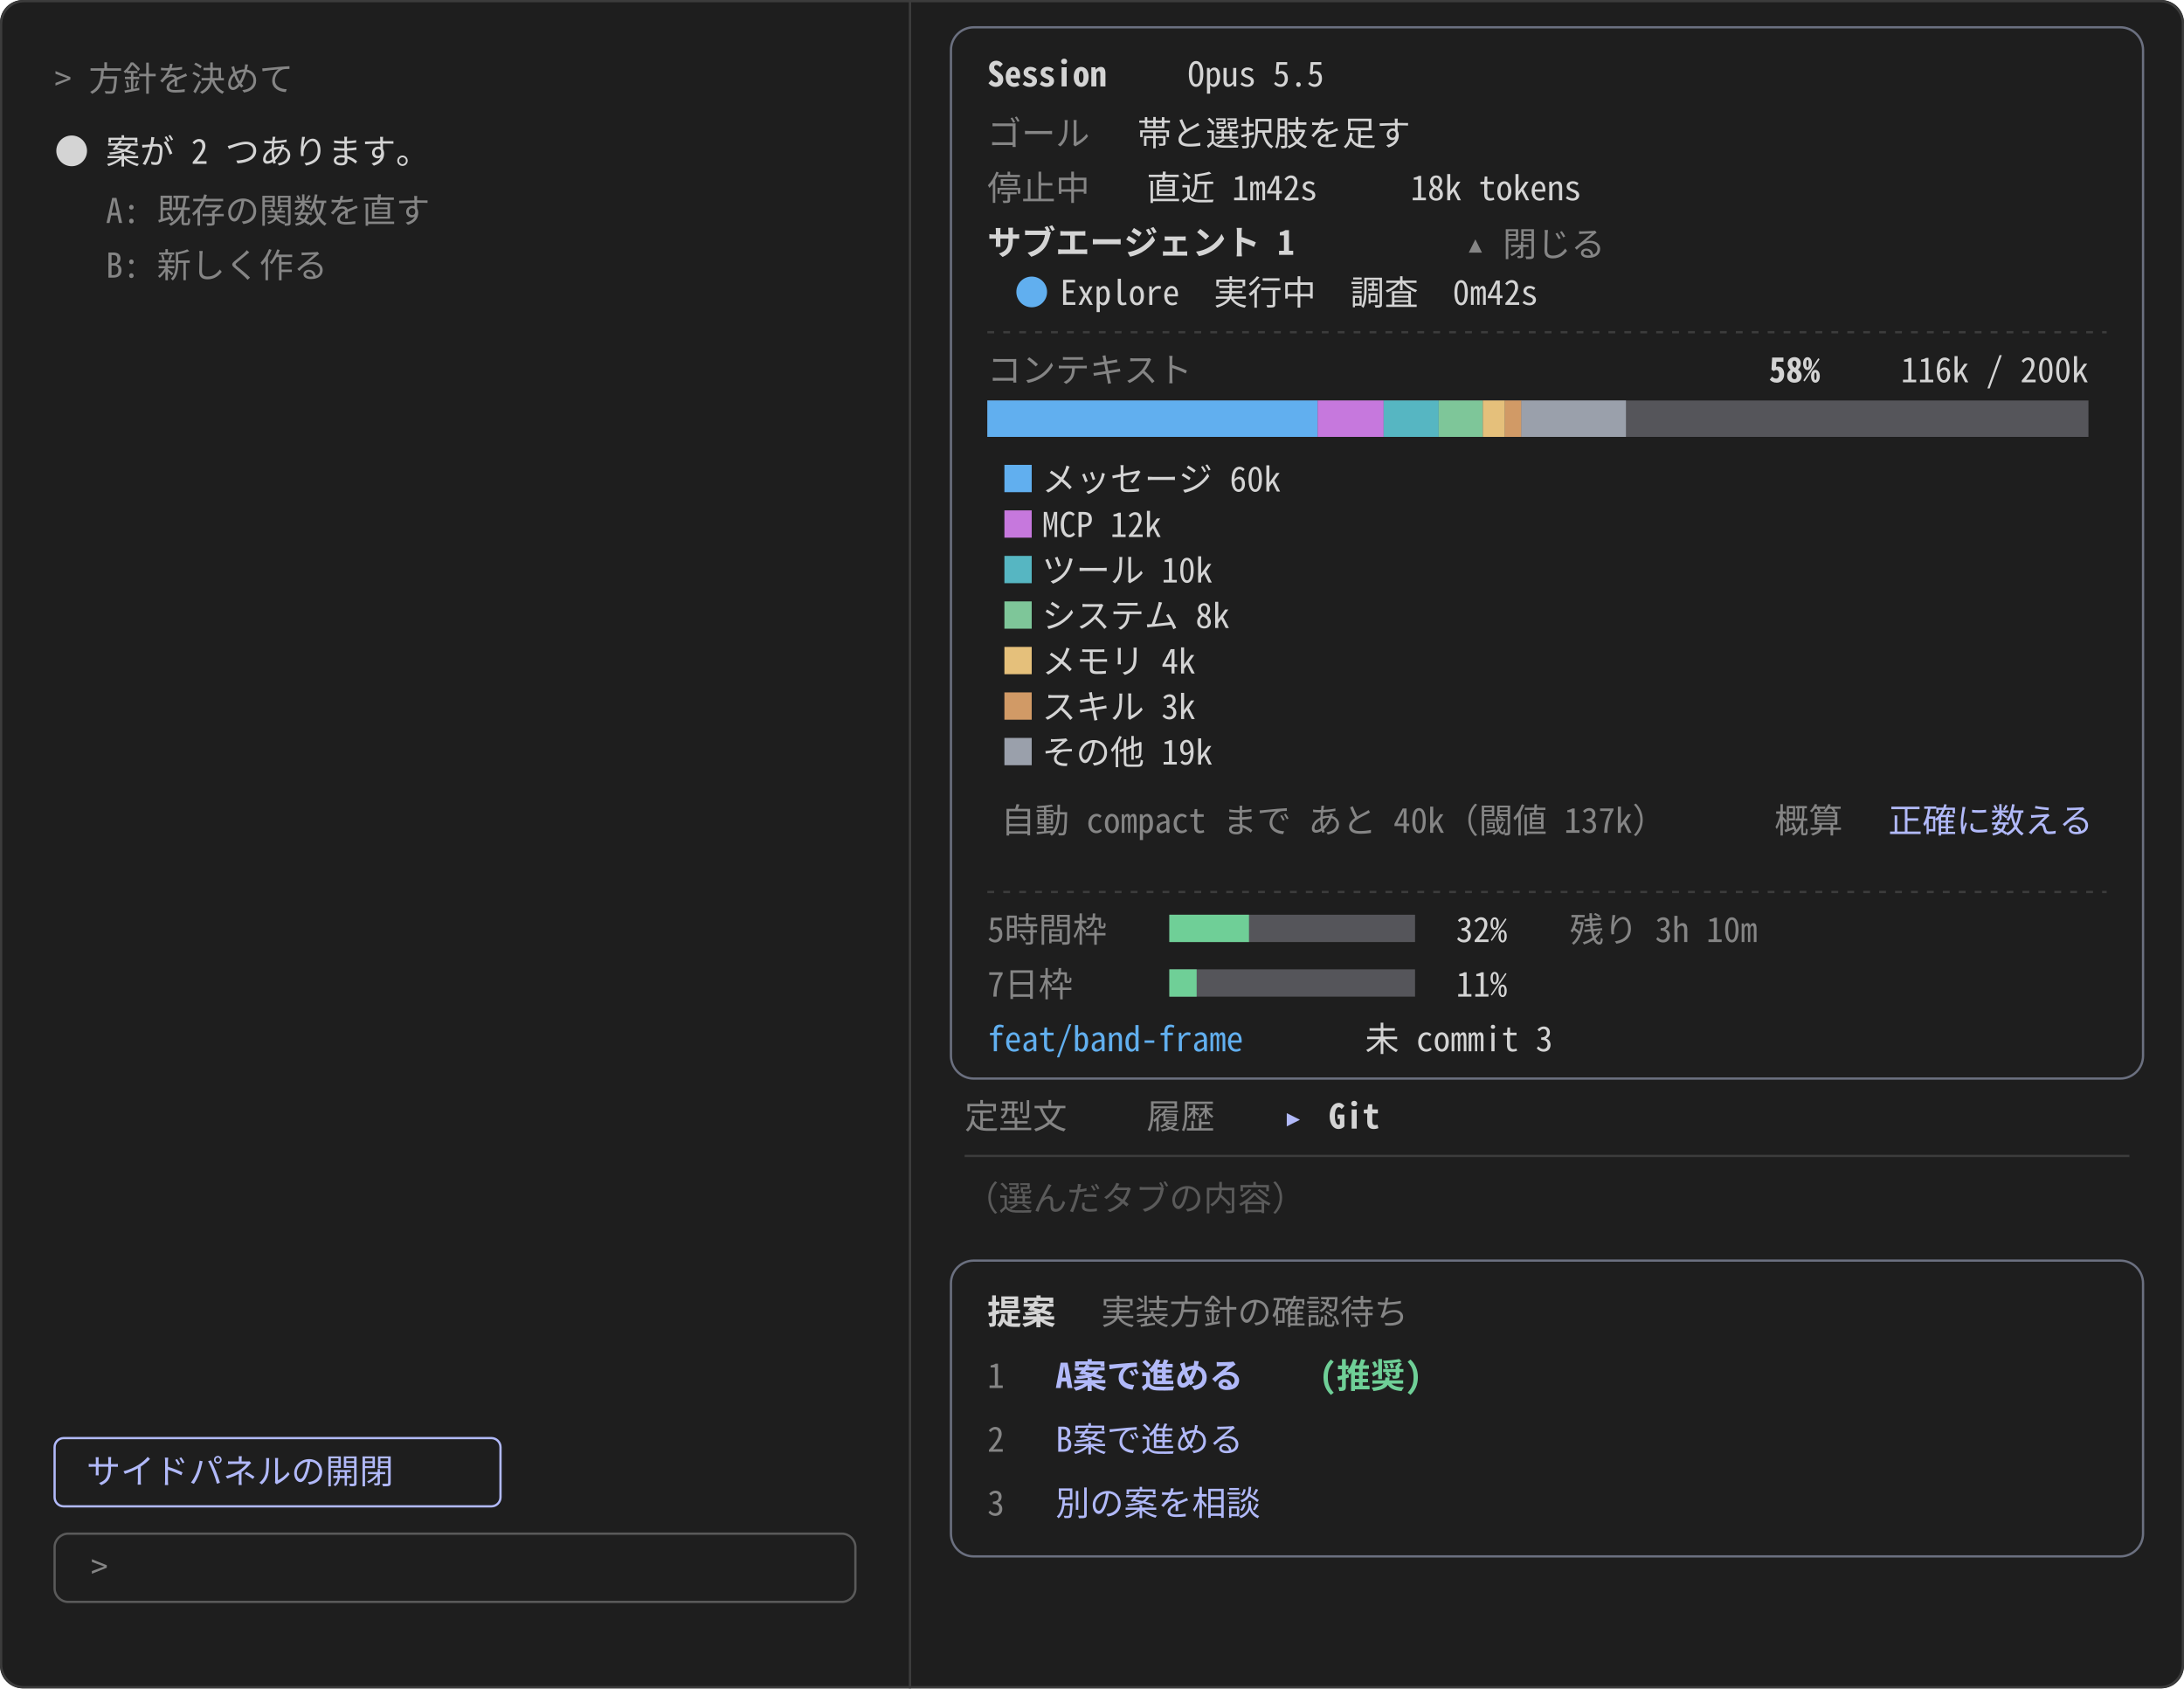
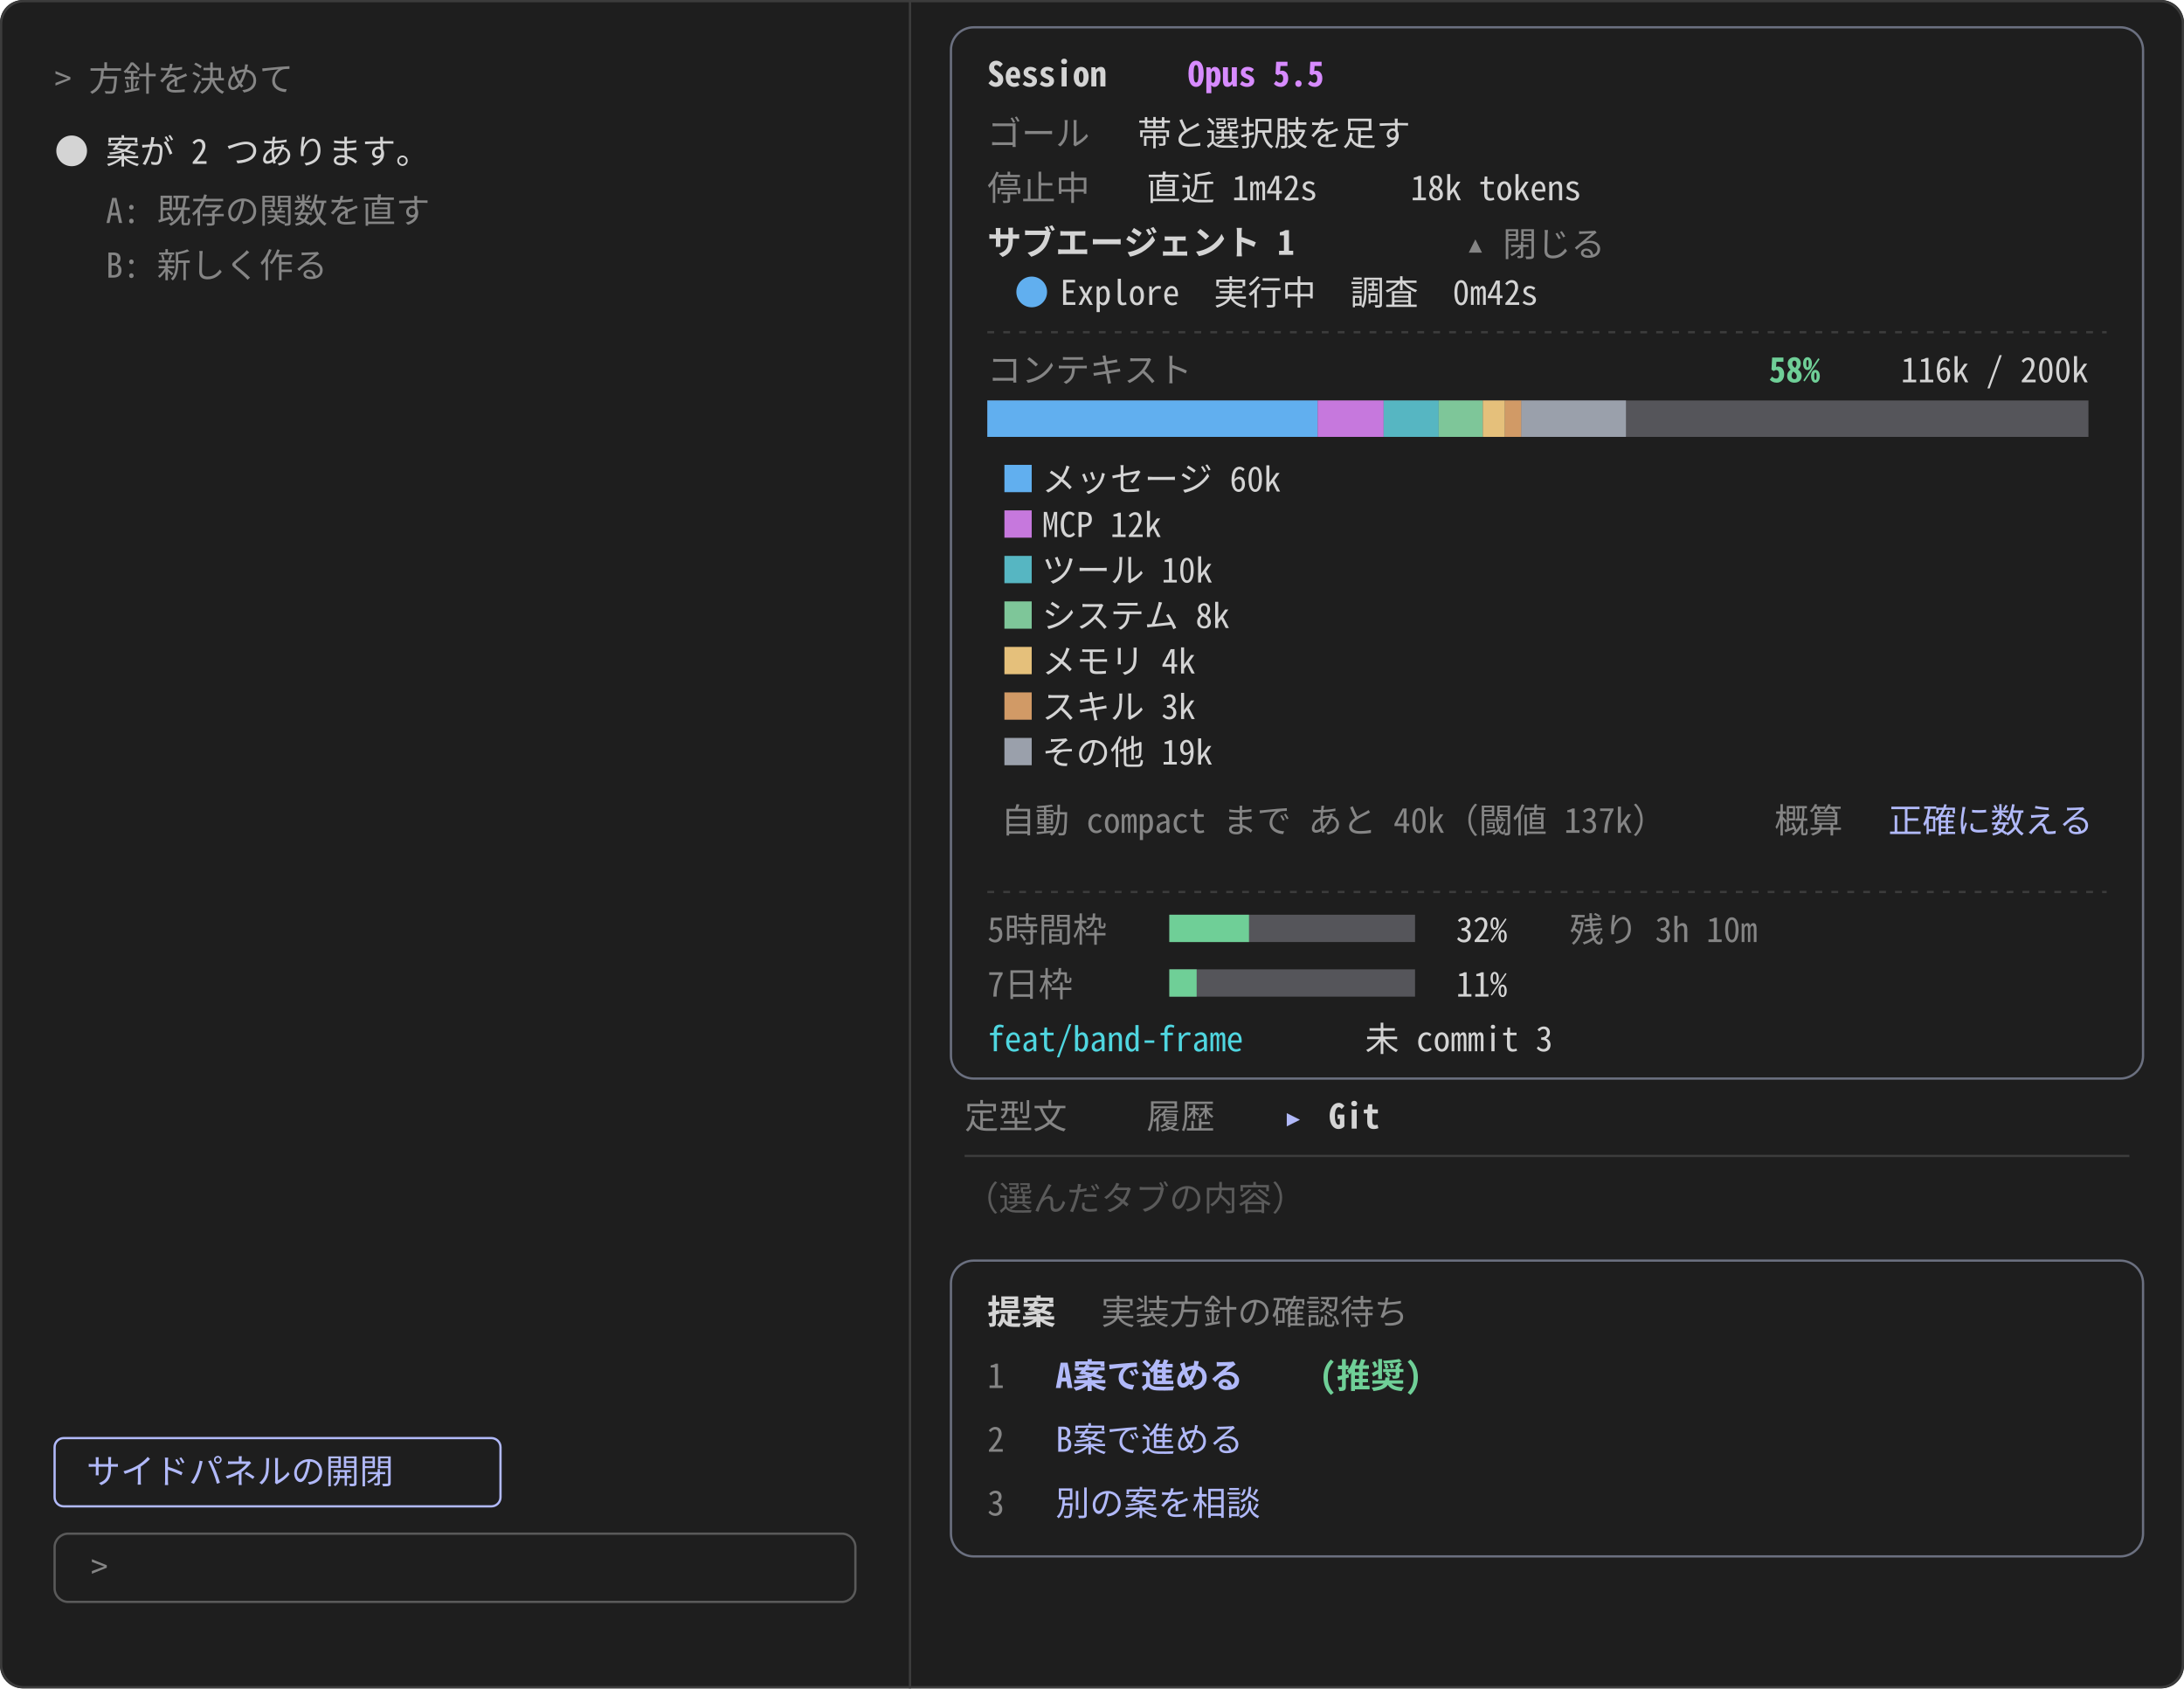
<svg xmlns="http://www.w3.org/2000/svg" xml:space="preserve" viewBox="0 0 960 742" width="960" height="742" role="img" aria-labelledby="t d" font-family="Consolas, 'Cascadia Mono', 'Noto Sans Mono CJK JP', 'MS Gothic', monospace" font-size="15">
  <rect x="0" y="0" width="960" height="742" rx="10" fill="#1e1e1e" />
  <rect x="0.5" y="0.5" width="959" height="741" rx="10" fill="none" stroke="#3c3c3c" />
  <text x="24" y="40" fill="#858585">&gt; 方針を決めて</text>
  <text x="24" y="72" fill="#d4d4d4">● 案が 2 つあります。</text>
  <text x="24" y="98" fill="#858585">   A: 既存の関数を直す</text>
  <text x="24" y="122" fill="#858585">   B: 新しく作る</text>
  <rect x="24" y="632" width="196" height="30" rx="4" fill="none" stroke="#b1b9f9" />
  <text x="38" y="652" fill="#b1b9f9">サイドパネルの開閉</text>
  <rect x="24" y="674" width="352" height="30" rx="6" fill="none" stroke="#5a5a5a" />
  <text x="40" y="694" fill="#858585">&gt;</text>
  <line x1="400" y1="0" x2="400" y2="742" stroke="#3c3c3c" />
  <rect x="418" y="12" width="524" height="462" rx="10" fill="none" stroke="#6b7080" />
  <text x="434" y="38" fill="#d4d4d4" font-weight="bold">Session</text>
-   <text x="522" y="38" fill="#d4d4d4">Opus 5.5</text>
+   <text x="522" y="38" fill="#d78bff" font-weight="bold">Opus 5.5</text>
  <text x="434" y="64" fill="#858585">ゴール</text>
  <text x="500" y="64" fill="#d4d4d4">帯と選択肢を足す</text>
  <text x="434" y="88" fill="#858585">停止中</text>
  <text x="504" y="88" fill="#d4d4d4">直近 1m42s</text>
  <text x="620" y="88" fill="#d4d4d4">18k tokens</text>
  <text x="434" y="112" fill="#d4d4d4" font-weight="bold">サブエージェント 1</text>
  <text x="644" y="112" fill="#858585">▴ 閉じる</text>
  <text x="446" y="134" fill="#61afef">●</text>
  <text x="466" y="134" fill="#d4d4d4">Explore  実行中  調査  0m42s</text>
  <line x1="434" y1="146" x2="926" y2="146" stroke="#3c3c3c" stroke-dasharray="3 4" />
  <text x="434" y="168" fill="#858585">コンテキスト</text>
-   <text x="800" y="168" fill="#d4d4d4" font-weight="bold" text-anchor="end">58%</text>
+   <text x="800" y="168" fill="#6fcf97" font-weight="bold" text-anchor="end">58%</text>
  <text x="918" y="168" fill="#d4d4d4" text-anchor="end">116k / 200k</text>
  <rect x="434" y="176" width="484" height="16" fill="#55555a" />
  <rect x="434.0" y="176" width="145.2" height="16" fill="#61afef" />
  <rect x="579.2" y="176" width="29.0" height="16" fill="#c678dd" />
  <rect x="608.2" y="176" width="24.2" height="16" fill="#56b6c2" />
  <rect x="632.4" y="176" width="19.4" height="16" fill="#7ec699" />
  <rect x="651.8" y="176" width="9.7" height="16" fill="#e5c07b" />
  <rect x="661.5" y="176" width="7.3" height="16" fill="#d19a66" />
  <rect x="668.7" y="176" width="46.0" height="16" fill="#9aa0ab" />
  <text x="440" y="216" fill="#61afef">■</text>
  <text x="458" y="216" fill="#d4d4d4">メッセージ 60k</text>
  <text x="440" y="236" fill="#c678dd">■</text>
  <text x="458" y="236" fill="#d4d4d4">MCP 12k</text>
  <text x="440" y="256" fill="#56b6c2">■</text>
  <text x="458" y="256" fill="#d4d4d4">ツール 10k</text>
  <text x="440" y="276" fill="#7ec699">■</text>
  <text x="458" y="276" fill="#d4d4d4">システム 8k</text>
  <text x="440" y="296" fill="#e5c07b">■</text>
  <text x="458" y="296" fill="#d4d4d4">メモリ 4k</text>
  <text x="440" y="316" fill="#d19a66">■</text>
  <text x="458" y="316" fill="#d4d4d4">スキル 3k</text>
  <text x="440" y="336" fill="#9aa0ab">■</text>
  <text x="458" y="336" fill="#d4d4d4">その他 19k</text>
  <text x="440" y="366" fill="#858585">自動 compact まで あと 40k（閾値 137k）</text>
  <text x="780" y="366" fill="#858585">概算</text>
  <text x="830" y="366" fill="#b1b9f9">正確に数える</text>
  <line x1="434" y1="392" x2="926" y2="392" stroke="#3c3c3c" stroke-dasharray="3 4" />
  <text x="434" y="414" fill="#858585">5時間枠</text>
  <rect x="514" y="402" width="108" height="12" fill="#55555a" />
  <rect x="514" y="402" width="35" height="12" fill="#6fcf97" />
  <text x="640" y="414" fill="#d4d4d4">32%</text>
  <text x="690" y="414" fill="#858585">残り 3h 10m</text>
  <text x="434" y="438" fill="#858585">7日枠</text>
  <rect x="514" y="426" width="108" height="12" fill="#55555a" />
  <rect x="514" y="426" width="12" height="12" fill="#6fcf97" />
  <text x="640" y="438" fill="#d4d4d4">11%</text>
-   <text x="434" y="462" fill="#61afef">feat/band-frame</text>
+   <text x="434" y="462" fill="#4fd6e0">feat/band-frame</text>
  <text x="600" y="462" fill="#d4d4d4">未 commit 3</text>
  <text x="424" y="496" fill="#858585">定型文</text>
  <text x="504" y="496" fill="#858585">履歴</text>
  <text x="564" y="496" fill="#b1b9f9">▸</text>
  <text x="584" y="496" fill="#d4d4d4" font-weight="bold">Git</text>
  <line x1="424" y1="508" x2="936" y2="508" stroke="#3c3c3c" />
  <text x="424" y="532" fill="#5a5a5a">（選んだタブの内容）</text>
  <rect x="418" y="554" width="524" height="130" rx="10" fill="none" stroke="#6b7080" />
  <text x="434" y="582" fill="#d4d4d4" font-weight="bold">提案</text>
  <text x="484" y="582" fill="#858585">実装方針の確認待ち</text>
  <text x="434" y="610" fill="#858585">1</text>
  <text x="464" y="610" fill="#b1b9f9" font-weight="bold">A案で進める</text>
  <text x="580" y="610" fill="#6fcf97" font-weight="bold">(推奨)</text>
  <text x="434" y="638" fill="#858585">2</text>
  <text x="464" y="638" fill="#b1b9f9">B案で進める</text>
  <text x="434" y="666" fill="#858585">3</text>
  <text x="464" y="666" fill="#b1b9f9">別の案を相談</text>
</svg>
